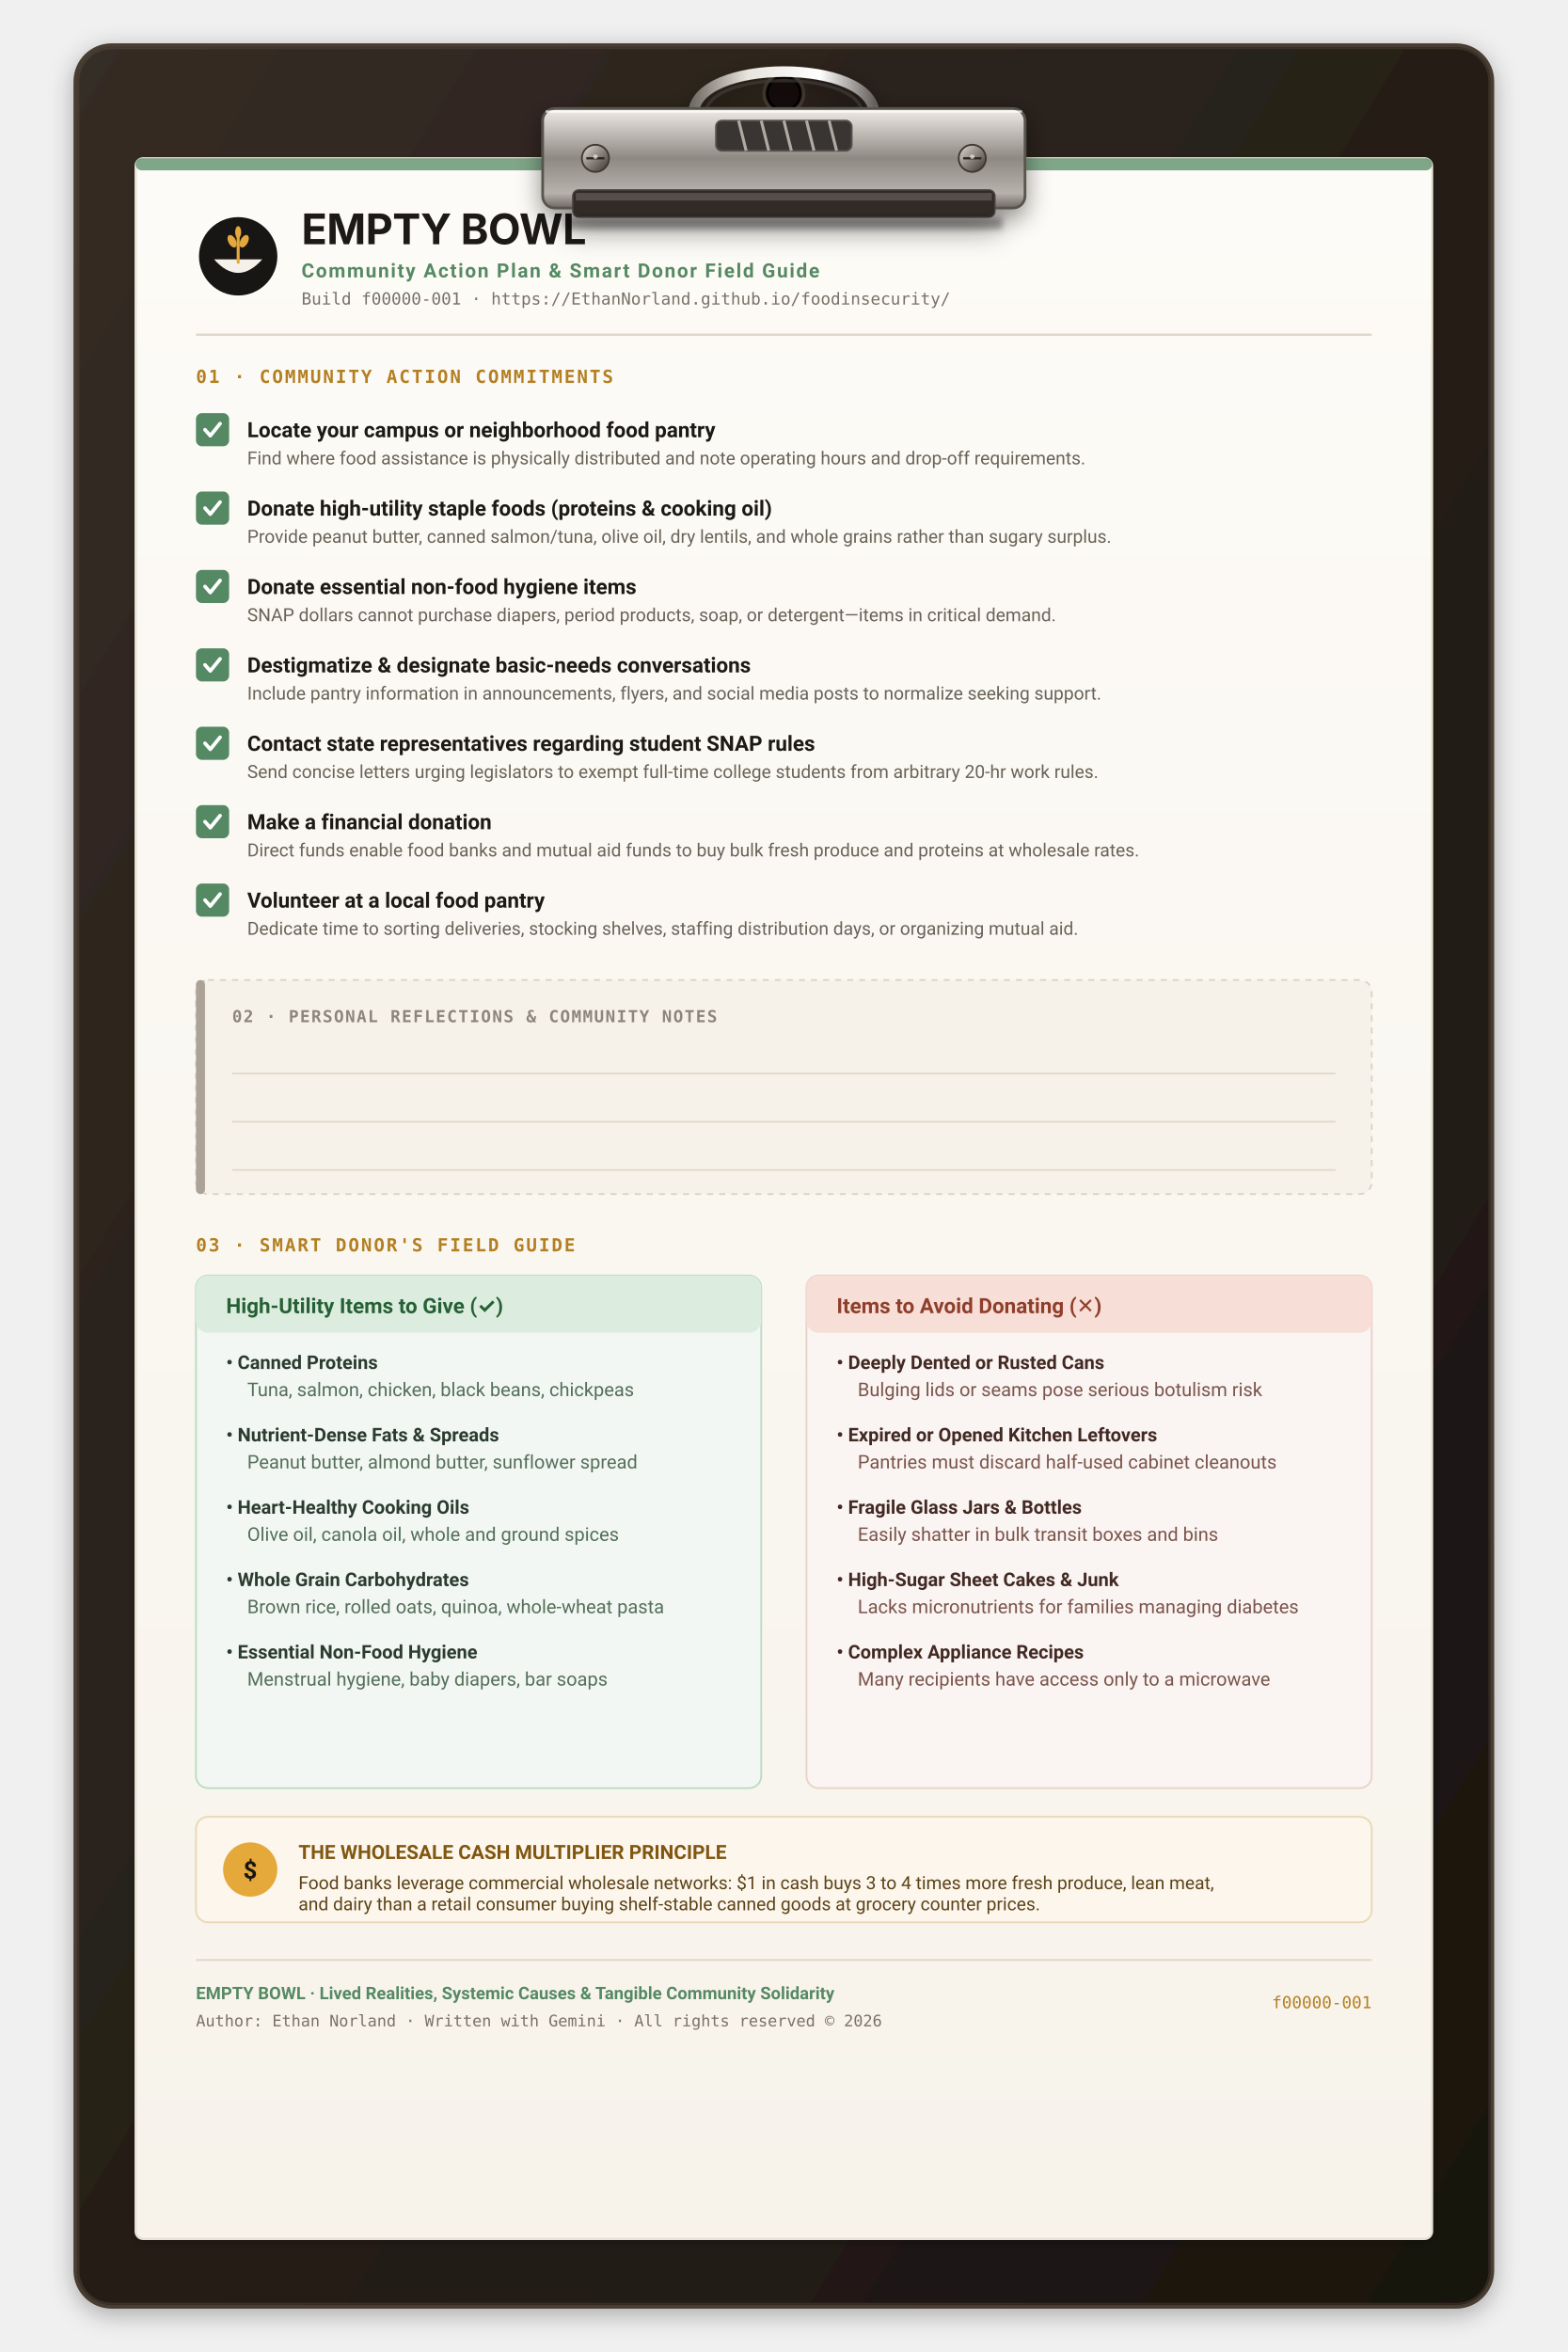
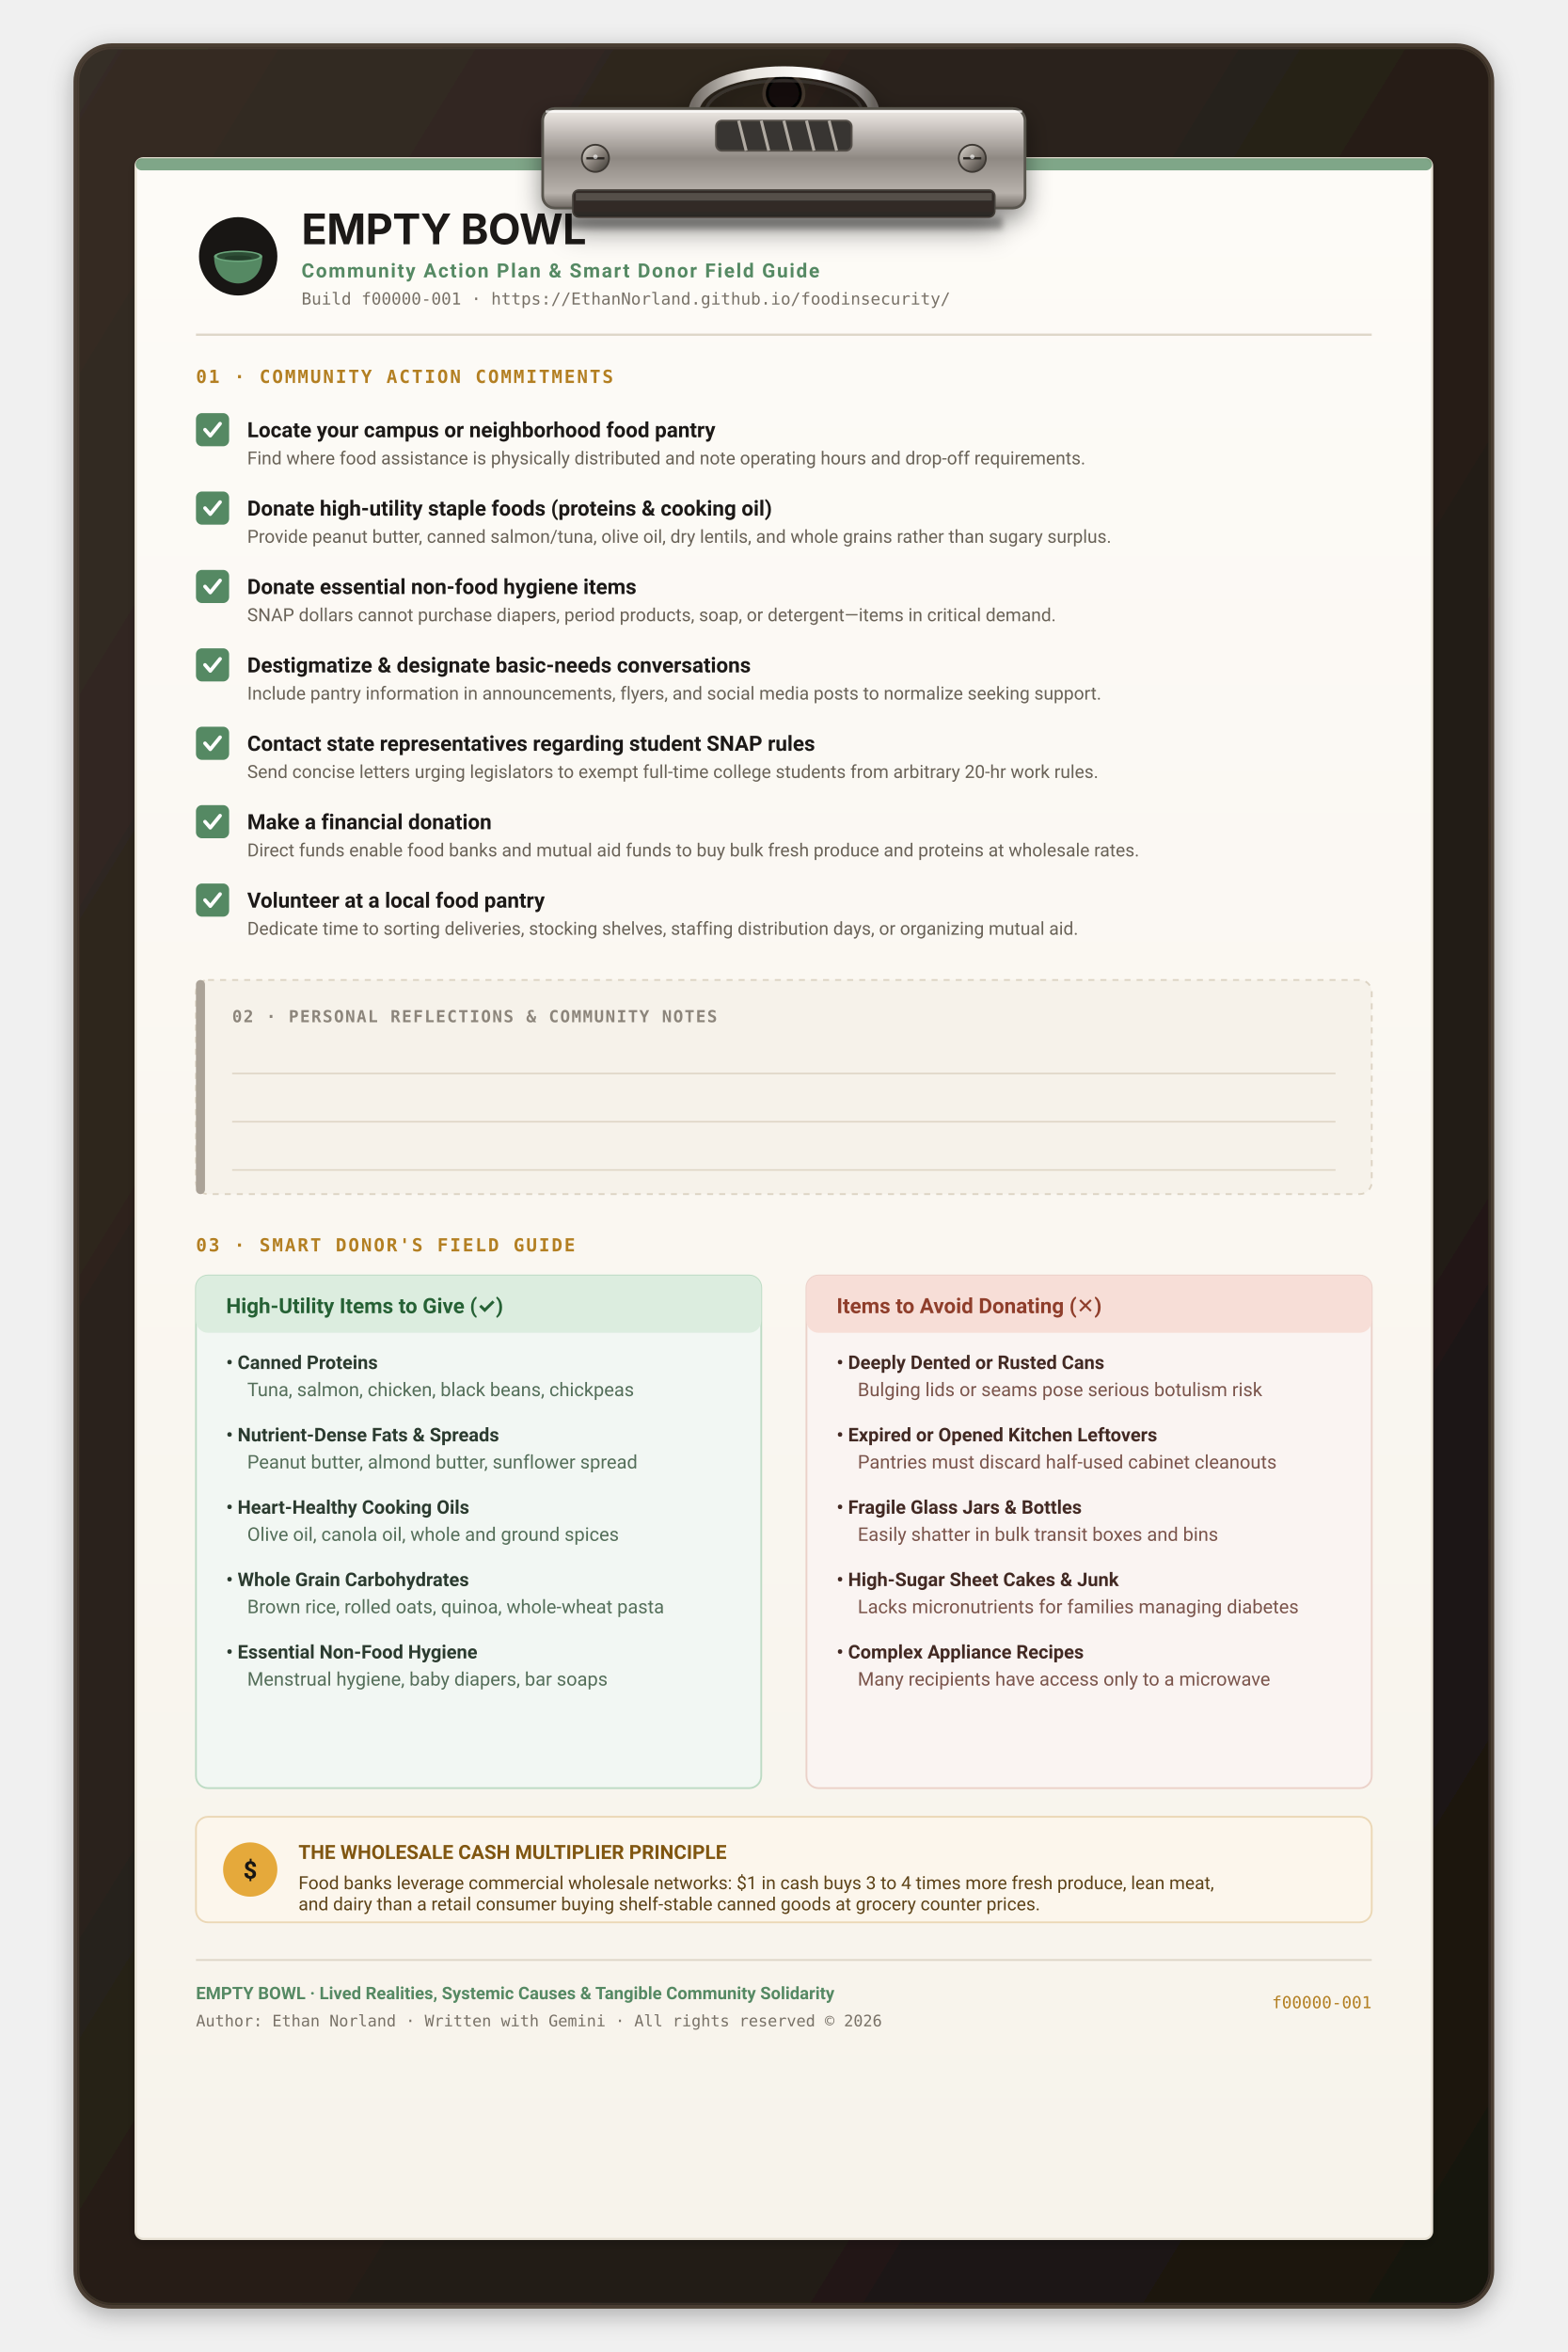
<svg xmlns="http://www.w3.org/2000/svg" viewBox="0 0 1040 1560" width="1040" height="1560" fill="none">
  <defs>
    <filter id="clipboardShadow" x="-10%" y="-5%" width="120%" height="115%" filterUnits="userSpaceOnUse">
      <feDropShadow dx="0" dy="18" stdDeviation="24" flood-color="#000000" flood-opacity="0.55" />
      <feDropShadow dx="0" dy="4" stdDeviation="8" flood-color="#000000" flood-opacity="0.3" />
    </filter>
    <filter id="paperShadow" x="-5%" y="-2%" width="110%" height="106%" filterUnits="userSpaceOnUse">
      <feDropShadow dx="0" dy="6" stdDeviation="10" flood-color="#0d0b09" flood-opacity="0.35" />
      <feDropShadow dx="0" dy="2" stdDeviation="3" flood-color="#0d0b09" flood-opacity="0.2" />
    </filter>
    <filter id="clipShadow" x="-20%" y="-10%" width="140%" height="130%" filterUnits="userSpaceOnUse">
      <feDropShadow dx="0" dy="6" stdDeviation="8" flood-color="#000000" flood-opacity="0.45" />
    </filter>
    <linearGradient id="boardGrad" x1="0%" y1="0%" x2="100%" y2="100%">
      <stop offset="0%" stop-color="#362d25" />
      <stop offset="35%" stop-color="#2a221b" />
      <stop offset="70%" stop-color="#221b15" />
      <stop offset="100%" stop-color="#18130f" />
    </linearGradient>
    <linearGradient id="metalClampGrad" x1="0%" y1="0%" x2="0%" y2="100%">
      <stop offset="0%" stop-color="#f0ece6" />
      <stop offset="15%" stop-color="#d4ceca" />
      <stop offset="50%" stop-color="#8f8983" />
      <stop offset="85%" stop-color="#b8b2ac" />
      <stop offset="100%" stop-color="#6e6862" />
    </linearGradient>
    <linearGradient id="metalWireGrad" x1="0%" y1="0%" x2="100%" y2="0%">
      <stop offset="0%" stop-color="#736d67" />
      <stop offset="30%" stop-color="#e8e4de" />
      <stop offset="70%" stop-color="#ffffff" />
      <stop offset="100%" stop-color="#66615c" />
    </linearGradient>
    <linearGradient id="rivetGrad" x1="0%" y1="0%" x2="100%" y2="100%">
      <stop offset="0%" stop-color="#e3dfd8" />
      <stop offset="50%" stop-color="#8c857e" />
      <stop offset="100%" stop-color="#36322d" />
    </linearGradient>
    <linearGradient id="paperGrad" x1="0%" y1="0%" x2="0%" y2="100%">
      <stop offset="0%" stop-color="#fdfbf7" />
      <stop offset="100%" stop-color="#f7f3eb" />
    </linearGradient>
  </defs>
  <style>
    .font-title { font-family: 'Playfair Display', Georgia, -apple-system, serif; font-weight: 700; fill: #1c1917; }
    .font-sans { font-family: -apple-system, BlinkMacSystemFont, 'Segoe UI', Roboto, Helvetica, Arial, sans-serif; }
    .font-mono { font-family: ui-monospace, 'IBM Plex Mono', Menlo, Consolas, monospace; }
  </style>
  <g filter="url(#clipboardShadow)">
    <rect x="50" y="30" width="940" height="1500" rx="24" fill="url(#boardGrad)" stroke="#4a3d32" stroke-width="2.5" />
    <rect x="52" y="32" width="936" height="1496" rx="22" fill="none" stroke="#635446" stroke-width="1.2" opacity="0.35" />
    <circle cx="520" cy="62" r="13" fill="#120e0b" stroke="#4a3d32" stroke-width="2.5" />
    <circle cx="520" cy="62" r="11" fill="none" stroke="#000000" stroke-width="2" opacity="0.7" />
  </g>
  <g filter="url(#paperShadow)">
    <rect x="90" y="105" width="860" height="1380" rx="5" fill="url(#paperGrad)" stroke="#e8e2d5" stroke-width="1.5" />
    <rect x="90" y="105" width="860" height="8" rx="4" fill="#558963" opacity="0.75" />
  </g>
  <g id="documentContent">
    <g transform="translate(130, 142)">
      <circle cx="28" cy="28" r="26" fill="#181614" />
-       <path d="M 12 30 Q 28 48 44 30 Z" fill="#f5f0ea" />
-       <path d="M 28 32 L 28 12" stroke="#e5a93b" stroke-width="2" stroke-linecap="round" />
-       <ellipse cx="24" cy="18" rx="2.5" ry="4.5" transform="rotate(-28 24 18)" fill="#e5a93b" />
-       <ellipse cx="32" cy="18" rx="2.5" ry="4.5" transform="rotate(28 32 18)" fill="#e5a93b" />
-       <ellipse cx="28" cy="12" rx="2" ry="4" fill="#e5a93b" />
+       <path d="M 23 44 C 23 46 33 46 33 44 Z" fill="#3d6648" />
+       <path d="M 12 28 C 12 42 22 46 28 46 C 34 46 44 42 44 28 Z" fill="#558963" />
+       <ellipse cx="28" cy="28" rx="16" ry="3.8" fill="#6ba67c" />
+       <ellipse cx="28" cy="28" rx="14.2" ry="2.8" fill="#2d4d35" />
+       <ellipse cx="28" cy="29" rx="9" ry="1.5" fill="#1e3624" opacity="0.6" />
    </g>
    <text x="200" y="162" class="font-title" font-size="28" letter-spacing="-0.01em">EMPTY BOWL</text>
    <text x="200" y="184" class="font-sans" font-size="13" font-weight="700" letter-spacing="0.08em" fill="#558963" text-transform="uppercase">Community Action Plan &amp; Smart Donor Field Guide</text>
    <text x="200" y="202" class="font-mono" font-size="11" fill="#787167">Build f00000-001 · https://EthanNorland.github.io/foodinsecurity/</text>
    <line x1="130" y1="222" x2="910" y2="222" stroke="#ded6c8" stroke-width="1.5" />
    <text x="130" y="254" class="font-mono" font-size="12" font-weight="700" letter-spacing="0.1em" fill="#b37f22" text-transform="uppercase">01 · COMMUNITY ACTION COMMITMENTS</text>
    <g transform="translate(130, 274)">
      <rect x="0" y="0" width="22" height="22" rx="4" fill="#558963" />
      <path d="M 6 11 L 9.5 15 L 16 7" stroke="#ffffff" stroke-width="2.4" stroke-linecap="round" stroke-linejoin="round" fill="none" />
      <text x="34" y="16" class="font-sans" font-size="14" font-weight="700" fill="#1c1917">Locate your campus or neighborhood food pantry</text>
      <text x="34" y="34" class="font-sans" font-size="12" fill="#696257">Find where food assistance is physically distributed and note operating hours and drop-off requirements.</text>
    </g>
    <g transform="translate(130, 326)">
      <rect x="0" y="0" width="22" height="22" rx="4" fill="#558963" />
      <path d="M 6 11 L 9.5 15 L 16 7" stroke="#ffffff" stroke-width="2.4" stroke-linecap="round" stroke-linejoin="round" fill="none" />
      <text x="34" y="16" class="font-sans" font-size="14" font-weight="700" fill="#1c1917">Donate high-utility staple foods (proteins &amp; cooking oil)</text>
      <text x="34" y="34" class="font-sans" font-size="12" fill="#696257">Provide peanut butter, canned salmon/tuna, olive oil, dry lentils, and whole grains rather than sugary surplus.</text>
    </g>
    <g transform="translate(130, 378)">
      <rect x="0" y="0" width="22" height="22" rx="4" fill="#558963" />
      <path d="M 6 11 L 9.5 15 L 16 7" stroke="#ffffff" stroke-width="2.4" stroke-linecap="round" stroke-linejoin="round" fill="none" />
      <text x="34" y="16" class="font-sans" font-size="14" font-weight="700" fill="#1c1917">Donate essential non-food hygiene items</text>
      <text x="34" y="34" class="font-sans" font-size="12" fill="#696257">SNAP dollars cannot purchase diapers, period products, soap, or detergent—items in critical demand.</text>
    </g>
    <g transform="translate(130, 430)">
      <rect x="0" y="0" width="22" height="22" rx="4" fill="#558963" />
      <path d="M 6 11 L 9.5 15 L 16 7" stroke="#ffffff" stroke-width="2.4" stroke-linecap="round" stroke-linejoin="round" fill="none" />
      <text x="34" y="16" class="font-sans" font-size="14" font-weight="700" fill="#1c1917">Destigmatize &amp; designate basic-needs conversations</text>
      <text x="34" y="34" class="font-sans" font-size="12" fill="#696257">Include pantry information in announcements, flyers, and social media posts to normalize seeking support.</text>
    </g>
    <g transform="translate(130, 482)">
      <rect x="0" y="0" width="22" height="22" rx="4" fill="#558963" />
      <path d="M 6 11 L 9.5 15 L 16 7" stroke="#ffffff" stroke-width="2.4" stroke-linecap="round" stroke-linejoin="round" fill="none" />
      <text x="34" y="16" class="font-sans" font-size="14" font-weight="700" fill="#1c1917">Contact state representatives regarding student SNAP rules</text>
      <text x="34" y="34" class="font-sans" font-size="12" fill="#696257">Send concise letters urging legislators to exempt full-time college students from arbitrary 20-hr work rules.</text>
    </g>
    <g transform="translate(130, 534)">
      <rect x="0" y="0" width="22" height="22" rx="4" fill="#558963" />
      <path d="M 6 11 L 9.5 15 L 16 7" stroke="#ffffff" stroke-width="2.4" stroke-linecap="round" stroke-linejoin="round" fill="none" />
      <text x="34" y="16" class="font-sans" font-size="14" font-weight="700" fill="#1c1917">Make a financial donation</text>
      <text x="34" y="34" class="font-sans" font-size="12" fill="#696257">Direct funds enable food banks and mutual aid funds to buy bulk fresh produce and proteins at wholesale rates.</text>
    </g>
    <g transform="translate(130, 586)">
      <rect x="0" y="0" width="22" height="22" rx="4" fill="#558963" />
      <path d="M 6 11 L 9.5 15 L 16 7" stroke="#ffffff" stroke-width="2.4" stroke-linecap="round" stroke-linejoin="round" fill="none" />
      <text x="34" y="16" class="font-sans" font-size="14" font-weight="700" fill="#1c1917">Volunteer at a local food pantry</text>
      <text x="34" y="34" class="font-sans" font-size="12" fill="#696257">Dedicate time to sorting deliveries, stocking shelves, staffing distribution days, or organizing mutual aid.</text>
    </g>
    <g transform="translate(130, 650)">
      <rect x="0" y="0" width="780" height="142" rx="8" fill="#f6f2ea" stroke="#dcd3c3" stroke-width="1.2" stroke-dasharray="4 4" />
      <rect x="0" y="0" width="6" height="142" rx="3" fill="#aba398" />
      <text x="24" y="28" class="font-mono" font-size="11" font-weight="700" letter-spacing="0.08em" fill="#8c857b" text-transform="uppercase">02 · PERSONAL REFLECTIONS &amp; COMMUNITY NOTES</text>
      <line x1="24" y1="62" x2="756" y2="62" stroke="#ded5c5" stroke-width="1" />
      <line x1="24" y1="94" x2="756" y2="94" stroke="#ded5c5" stroke-width="1" />
      <line x1="24" y1="126" x2="756" y2="126" stroke="#ded5c5" stroke-width="1" />
    </g>
    <text x="130" y="830" class="font-mono" font-size="12" font-weight="700" letter-spacing="0.1em" fill="#b37f22" text-transform="uppercase">03 · SMART DONOR'S FIELD GUIDE</text>
    <g transform="translate(130, 846)">
      <rect x="0" y="0" width="375" height="340" rx="8" fill="#f2f7f3" stroke="#bddbc4" stroke-width="1.2" />
      <rect x="0" y="0" width="375" height="38" rx="8" fill="#dceddf" />
      <text x="20" y="25" class="font-sans" font-size="14" font-weight="700" fill="#266135">High-Utility Items to Give (✓)</text>
      <g transform="translate(20, 62)" class="font-sans" font-size="12.5" fill="#2b3b2f">
        <text x="0" y="0" font-weight="600">• Canned Proteins</text>
        <text x="14" y="18" fill="#546e59">Tuna, salmon, chicken, black beans, chickpeas</text>
        <text x="0" y="48" font-weight="600">• Nutrient-Dense Fats &amp; Spreads</text>
        <text x="14" y="66" fill="#546e59">Peanut butter, almond butter, sunflower spread</text>
        <text x="0" y="96" font-weight="600">• Heart-Healthy Cooking Oils</text>
        <text x="14" y="114" fill="#546e59">Olive oil, canola oil, whole and ground spices</text>
        <text x="0" y="144" font-weight="600">• Whole Grain Carbohydrates</text>
        <text x="14" y="162" fill="#546e59">Brown rice, rolled oats, quinoa, whole-wheat pasta</text>
        <text x="0" y="192" font-weight="600">• Essential Non-Food Hygiene</text>
        <text x="14" y="210" fill="#546e59">Menstrual hygiene, baby diapers, bar soaps</text>
      </g>
      <g transform="translate(405, 0)">
        <rect x="0" y="0" width="375" height="340" rx="8" fill="#faf4f2" stroke="#ebd1c9" stroke-width="1.2" />
        <rect x="0" y="0" width="375" height="38" rx="8" fill="#f7ded7" />
        <text x="20" y="25" class="font-sans" font-size="14" font-weight="700" fill="#8f3e2b">Items to Avoid Donating (✕)</text>
        <g transform="translate(20, 62)" class="font-sans" font-size="12.5" fill="#422923">
          <text x="0" y="0" font-weight="600">• Deeply Dented or Rusted Cans</text>
          <text x="14" y="18" fill="#7a544b">Bulging lids or seams pose serious botulism risk</text>
          <text x="0" y="48" font-weight="600">• Expired or Opened Kitchen Leftovers</text>
          <text x="14" y="66" fill="#7a544b">Pantries must discard half-used cabinet cleanouts</text>
          <text x="0" y="96" font-weight="600">• Fragile Glass Jars &amp; Bottles</text>
          <text x="14" y="114" fill="#7a544b">Easily shatter in bulk transit boxes and bins</text>
          <text x="0" y="144" font-weight="600">• High-Sugar Sheet Cakes &amp; Junk</text>
          <text x="14" y="162" fill="#7a544b">Lacks micronutrients for families managing diabetes</text>
          <text x="0" y="192" font-weight="600">• Complex Appliance Recipes</text>
          <text x="14" y="210" fill="#7a544b">Many recipients have access only to a microwave</text>
        </g>
      </g>
    </g>
    <g transform="translate(130, 1205)">
      <rect x="0" y="0" width="780" height="70" rx="8" fill="#fcf6ec" stroke="#ebd7b5" stroke-width="1.2" />
      <circle cx="36" cy="35" r="18" fill="#e5a93b" />
      <text x="36" y="41" text-anchor="middle" class="font-sans" font-size="16" font-weight="700" fill="#181614">$</text>
      <text x="68" y="28" class="font-sans" font-size="13" font-weight="700" fill="#805610">THE WHOLESALE CASH MULTIPLIER PRINCIPLE</text>
      <text x="68" y="48" class="font-sans" font-size="12" fill="#5c4217">Food banks leverage commercial wholesale networks: $1 in cash buys 3 to 4 times more fresh produce, lean meat,</text>
      <text x="68" y="62" class="font-sans" font-size="12" fill="#5c4217">and dairy than a retail consumer buying shelf-stable canned goods at grocery counter prices.</text>
    </g>
    <g transform="translate(130, 1300)">
      <line x1="0" y1="0" x2="780" y2="0" stroke="#ded6c8" stroke-width="1.2" />
      <text x="0" y="26" class="font-sans" font-size="11.5" font-weight="600" fill="#558963">EMPTY BOWL · Lived Realities, Systemic Causes &amp; Tangible Community Solidarity</text>
      <text x="0" y="44" class="font-mono" font-size="10.5" fill="#787167">Author: Ethan Norland · Written with Gemini · All rights reserved © 2026</text>
      <text x="780" y="32" text-anchor="end" class="font-mono" font-size="11" fill="#b37f22">f00000-001</text>
    </g>
  </g>
  <g id="clipboardClip" filter="url(#clipShadow)">
    <path d="M 460 76 C 460 38, 580 38, 580 76" stroke="url(#metalWireGrad)" stroke-width="7" stroke-linecap="round" fill="none" />
    <path d="M 468 76 C 468 46, 572 46, 572 76" stroke="#423e39" stroke-width="2" stroke-linecap="round" fill="none" opacity="0.6" />
    <rect x="360" y="72" width="320" height="66" rx="8" fill="url(#metalClampGrad)" stroke="#59544e" stroke-width="1.8" />
    <line x1="362" y1="74" x2="678" y2="74" stroke="#ffffff" stroke-width="1.5" opacity="0.7" />
    <circle cx="395" cy="105" r="9" fill="url(#rivetGrad)" stroke="#3d3833" stroke-width="1.2" />
    <line x1="389" y1="105" x2="401" y2="105" stroke="#2b2723" stroke-width="1.5" />
    <circle cx="395" cy="104" r="1.5" fill="#ffffff" opacity="0.6" />
    <circle cx="645" cy="105" r="9" fill="url(#rivetGrad)" stroke="#3d3833" stroke-width="1.2" />
    <line x1="639" y1="105" x2="651" y2="105" stroke="#2b2723" stroke-width="1.5" />
    <circle cx="645" cy="104" r="1.5" fill="#ffffff" opacity="0.6" />
    <rect x="475" y="80" width="90" height="20" rx="4" fill="#383430" stroke="#544f49" stroke-width="1.2" />
    <line x1="490" y1="80" x2="495" y2="100" stroke="#b0aaa2" stroke-width="2" />
    <line x1="505" y1="80" x2="510" y2="100" stroke="#b0aaa2" stroke-width="2" />
    <line x1="520" y1="80" x2="525" y2="100" stroke="#b0aaa2" stroke-width="2" />
    <line x1="535" y1="80" x2="540" y2="100" stroke="#b0aaa2" stroke-width="2" />
    <line x1="550" y1="80" x2="555" y2="100" stroke="#b0aaa2" stroke-width="2" />
    <rect x="380" y="126" width="280" height="18" rx="4" fill="#302c28" stroke="#47423c" stroke-width="1" />
    <rect x="382" y="128" width="276" height="5" fill="#78726a" opacity="0.5" />
    <rect x="375" y="144" width="290" height="8" fill="#000000" opacity="0.32" filter="blur(2px)" />
  </g>
</svg>
